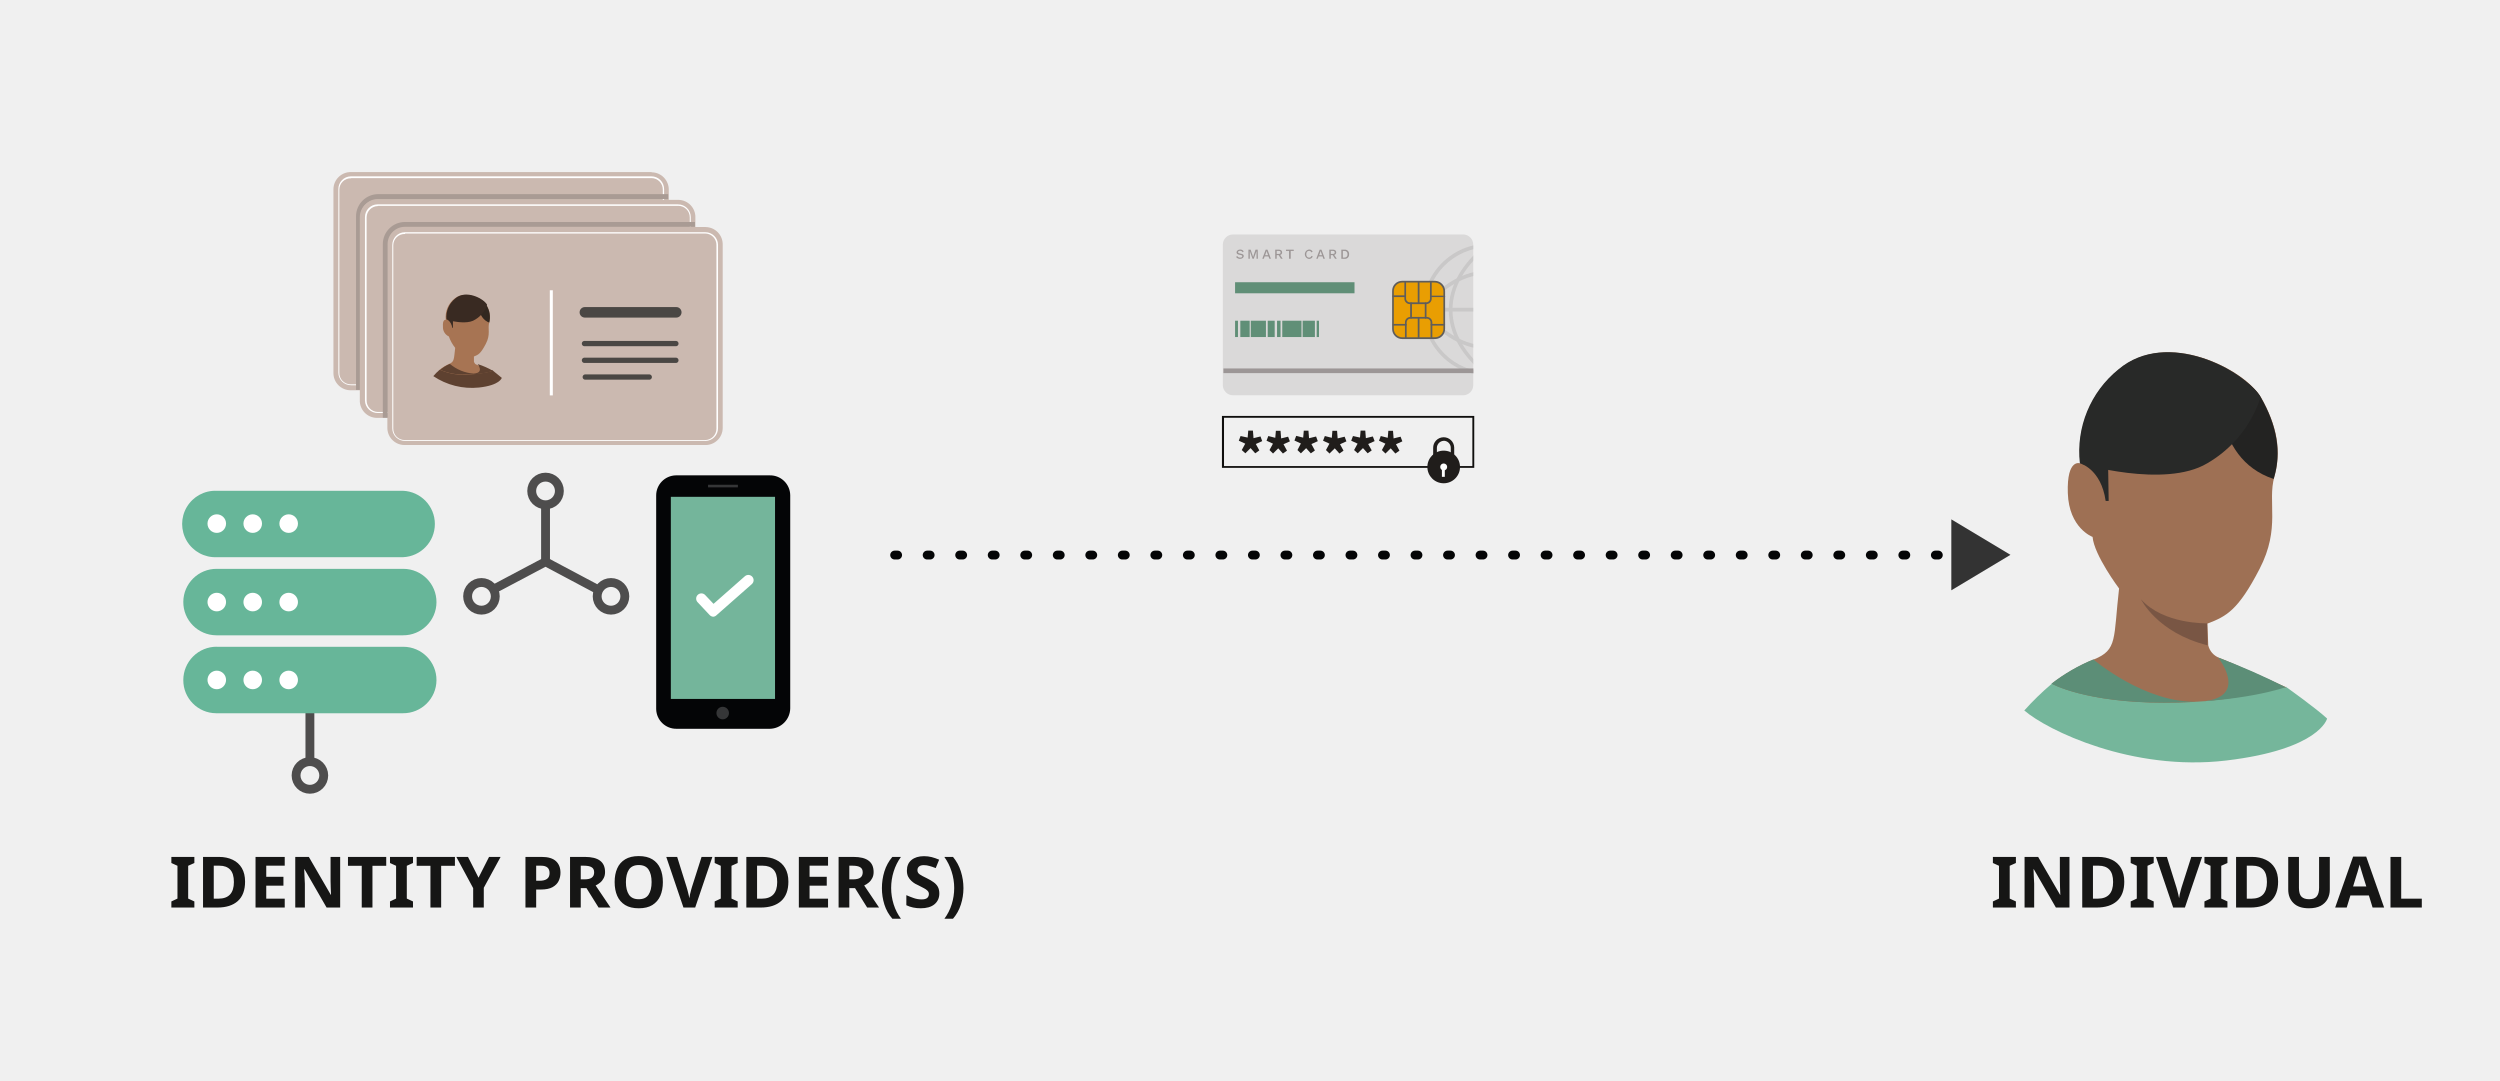
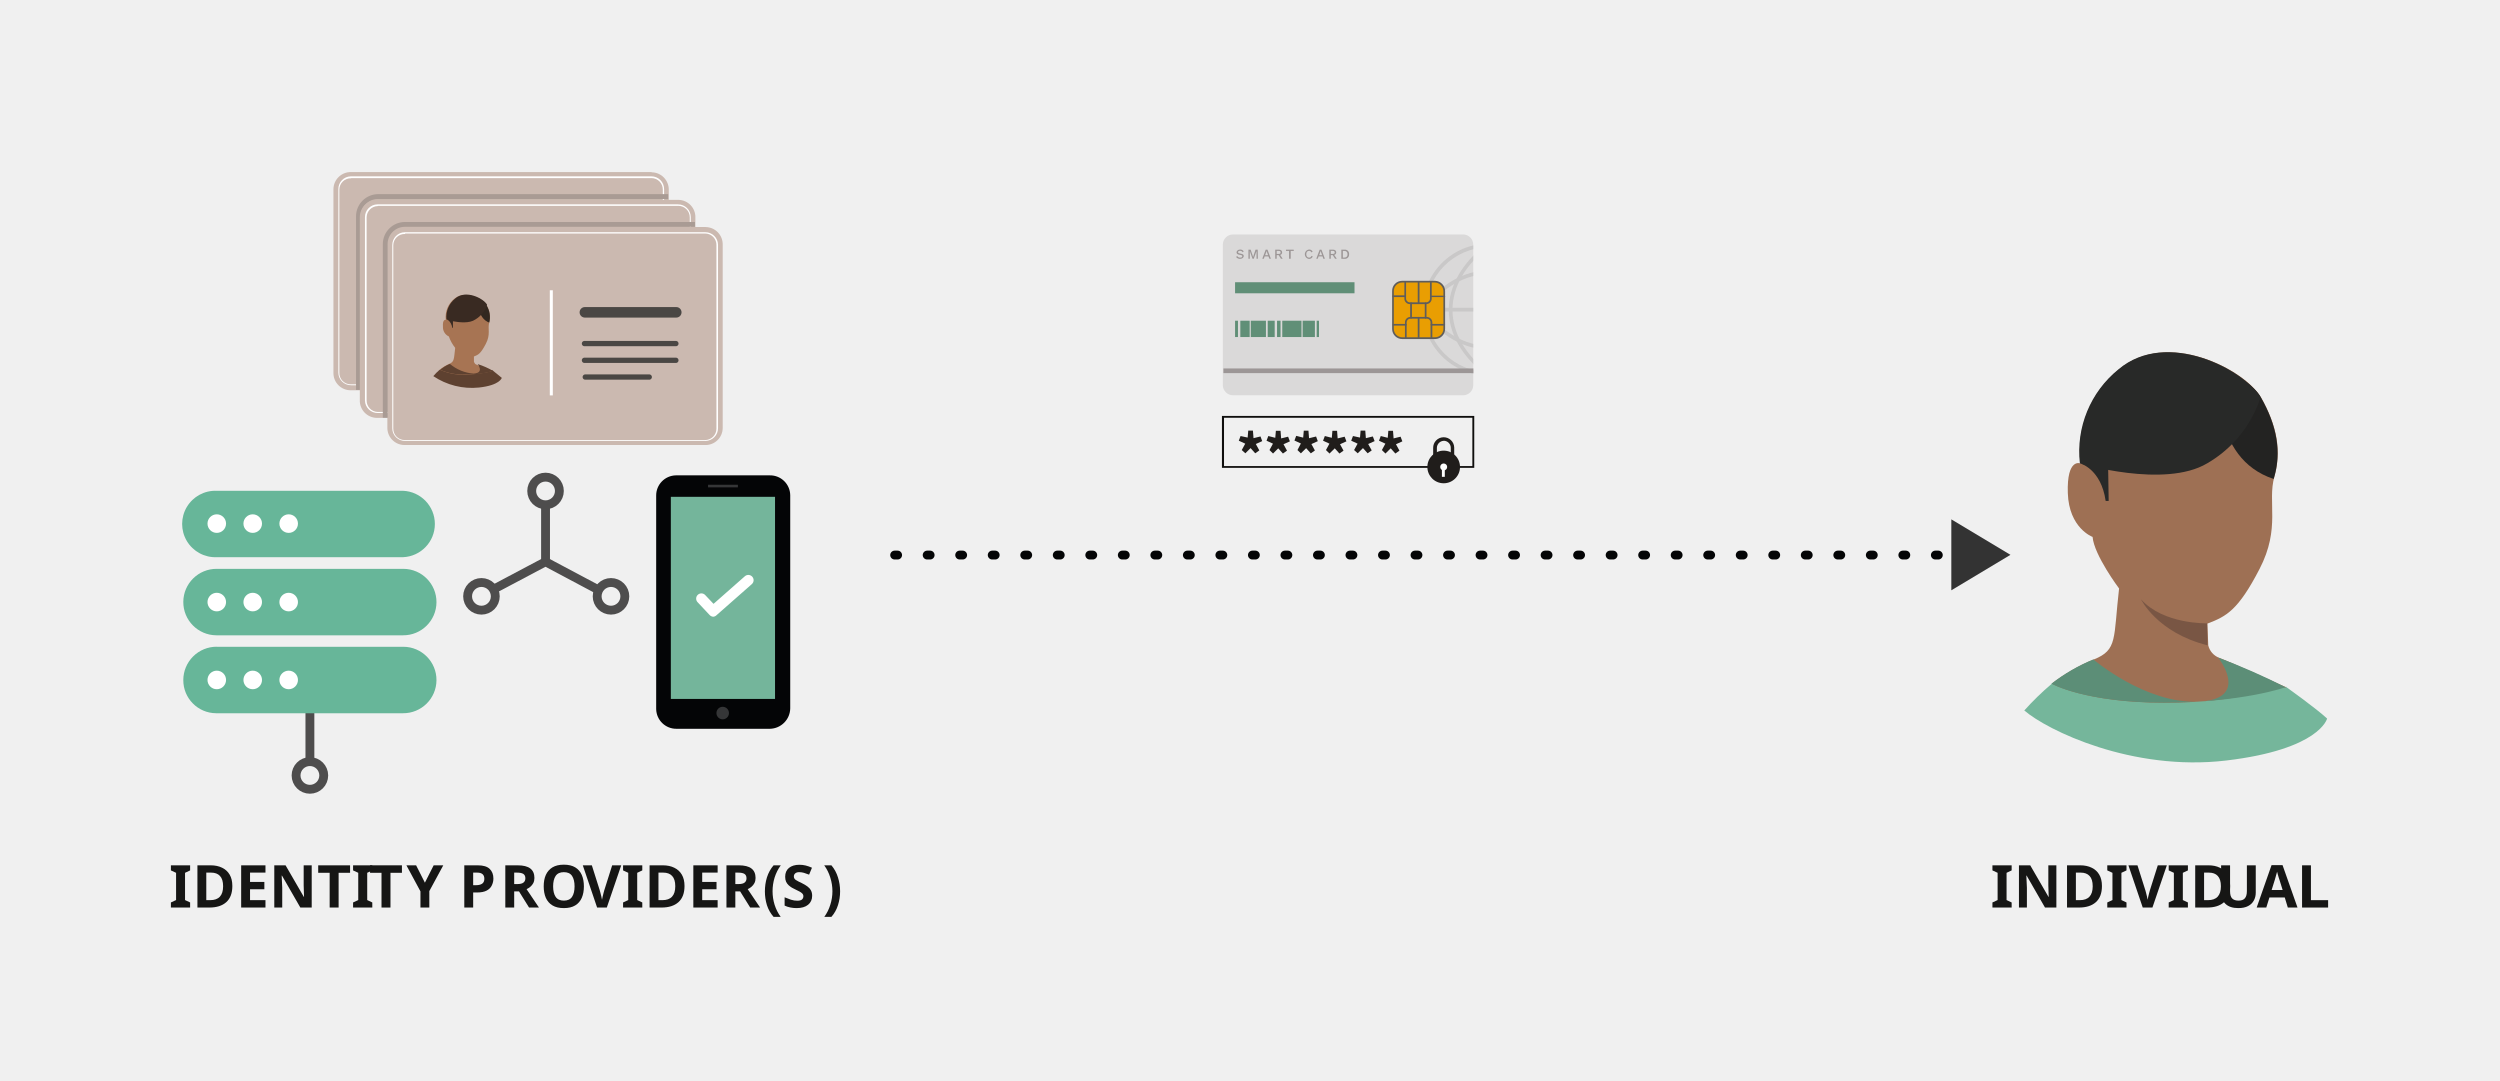
<svg xmlns="http://www.w3.org/2000/svg" width="422.79" height="182.72" viewBox="0 0 422.79 182.72">
  <defs>
    <style>
      .cls-1, .cls-14, .cls-2 {
        fill: none;
      }

      .cls-2 {
        stroke: #040506;
        stroke-miterlimit: 10;
        stroke-dasharray: 0.5 5;
      }

      .cls-14, .cls-2 {
        stroke-linecap: round;
        stroke-width: 1.5px;
      }

      .cls-3 {
        fill: #0f0e0d;
      }

      .cls-4 {
        fill: #201d1b;
      }

      .cls-5 {
        fill: #fff;
      }

      .cls-6 {
        fill: #dad9d9;
      }

      .cls-7 {
        clip-path: url(#clip-path);
      }

      .cls-8 {
        opacity: 0.2;
      }

      .cls-9 {
        fill: #868281;
      }

      .cls-10 {
        fill: #e99e02;
      }

      .cls-11 {
        fill: #5f5d5b;
      }

      .cls-12 {
        fill: #608f77;
      }

      .cls-13 {
        fill: #9c9696;
      }

      .cls-14 {
        stroke: #4e4d4d;
        stroke-linejoin: round;
      }

      .cls-15 {
        fill: #67b699;
      }

      .cls-16 {
        fill: #cbb9b0;
      }

      .cls-17 {
        fill: #a99b94;
      }

      .cls-18 {
        fill: #4a4744;
      }

      .cls-19 {
        fill: #5e4130;
      }

      .cls-20 {
        fill: #a77453;
      }

      .cls-21 {
        clip-path: url(#clip-path-2);
      }

      .cls-22 {
        fill: #32271f;
      }

      .cls-23 {
        fill: #5d5752;
      }

      .cls-24 {
        fill: #392a22;
      }

      .cls-25 {
        fill: #040506;
      }

      .cls-26 {
        fill: #74b59b;
      }

      .cls-27 {
        fill: #353637;
      }

      .cls-28, .cls-29 {
        isolation: isolate;
      }

      .cls-29 {
-         font-size: 12px;
+         font-size: 10px;
        fill: #161615;
        font-family: WorkSans-Bold, Work Sans;
        font-weight: 700;
      }

      .cls-30 {
        letter-spacing: -0.02em;
      }

      .cls-31 {
        letter-spacing: -0.03em;
      }

      .cls-32 {
        letter-spacing: -0.01em;
      }

      .cls-33 {
        letter-spacing: -0.02em;
      }

      .cls-34 {
        letter-spacing: -0.01em;
      }

      .cls-35 {
        letter-spacing: 0em;
      }

      .cls-36 {
        fill: #75b69b;
      }

      .cls-37 {
        fill: #9e7054;
      }

      .cls-38 {
        fill: #795644;
      }

      .cls-39 {
        fill: #282928;
      }

      .cls-40 {
        fill: #5c8e77;
      }

      .cls-41 {
        fill: url(#linear-gradient);
      }

      .cls-42 {
        fill: url(#linear-gradient-2);
      }

      .cls-43 {
        fill: #232322;
      }

      .cls-44 {
        letter-spacing: -0.02em;
      }

      .cls-45 {
        letter-spacing: -0.02em;
      }

      .cls-46 {
        fill: #333;
      }
    </style>
    <clipPath id="clip-path">
      <rect class="cls-1" x="206.8" y="39.65" width="42.37" height="27.19" rx="1.67" />
    </clipPath>
    <clipPath id="clip-path-2">
      <path class="cls-1" d="M80.91,50.37s-.48,3.48,2,4.25l1-.19-.19-4.06Z" />
    </clipPath>
    <linearGradient id="linear-gradient" x1="-3821.88" y1="449.61" x2="-3822.45" y2="450.07" gradientTransform="matrix(10.39, 0, 0, -12.91, 40050.21, 5870.73)" gradientUnits="userSpaceOnUse">
      <stop offset="0" stop-color="#9e7054" />
      <stop offset="0.34" stop-color="#986b52" />
      <stop offset="0.78" stop-color="#86604a" />
      <stop offset="1" stop-color="#795644" />
    </linearGradient>
    <linearGradient id="linear-gradient-2" x1="-3836.46" y1="480.07" x2="-3836.65" y2="480.93" gradientTransform="matrix(10.81, 0, 0, -6.45, 41828.96, 3128.49)" gradientUnits="userSpaceOnUse">
      <stop offset="0" stop-color="#9e7054" />
      <stop offset="0.35" stop-color="#9a6d52" />
      <stop offset="0.68" stop-color="#8d654d" />
      <stop offset="1" stop-color="#795644" />
    </linearGradient>
  </defs>
  <g id="Layer_1" data-name="Layer 1">
    <g>
      <g>
        <line id="Line_40" data-name="Line 40" class="cls-2" x1="333.3" y1="93.87" x2="147.79" y2="93.87" />
        <g id="Group_1419" data-name="Group 1419">
          <g id="Group_1378" data-name="Group 1378">
            <g id="Group_1377" data-name="Group 1377">
              <g id="Group_1372" data-name="Group 1372">
                <g id="Group_1364" data-name="Group 1364">
                  <path id="Path_1212" data-name="Path 1212" class="cls-3" d="M249.32,79.12H206.65V70.34h42.67ZM207,78.82H249V70.65H207Z" />
                </g>
                <g id="Group_1371" data-name="Group 1371">
                  <g id="Group_1365" data-name="Group 1365">
                    <path id="Path_1213" data-name="Path 1213" class="cls-4" d="M210,76.11l.59-1.08-1.09-.5.3-.79L211,74l.1-1.18h.79l.1,1.28,1.18-.29.29.79-1.08.49.59,1.08-.69.49-.79-.88-.88.88Z" />
                  </g>
                  <g id="Group_1366" data-name="Group 1366">
                    <path id="Path_1214" data-name="Path 1214" class="cls-4" d="M214.69,76.11l.59-1.08-1.09-.5.3-.79,1.18.3.1-1.18h.79l.1,1.28,1.18-.29.3.79-1.08.49.59,1.08-.69.49-.79-.88-.88.88Z" />
                  </g>
                  <g id="Group_1367" data-name="Group 1367">
                    <path id="Path_1215" data-name="Path 1215" class="cls-4" d="M219.42,76.11,220,75l-1.09-.5.3-.79,1.18.3.1-1.18h.79l.1,1.28,1.19-.29.29.79-1.08.49.59,1.08-.69.49-.79-.88-.89.88Z" />
                  </g>
                  <g id="Group_1368" data-name="Group 1368">
                    <path id="Path_1216" data-name="Path 1216" class="cls-4" d="M224.24,76.11l.59-1.08-1.08-.5.3-.79,1.18.3.1-1.18h.79l.1,1.28,1.18-.29.3.79-1.08.49.59,1.08-.69.49-.79-.88-.89.88Z" />
                  </g>
                  <g id="Group_1369" data-name="Group 1369">
                    <path id="Path_1217" data-name="Path 1217" class="cls-4" d="M229,76.11l.59-1.08-1.08-.5.3-.79L230,74l.1-1.18h.79l.1,1.28,1.18-.29.3.79-1.09.49.6,1.08-.69.49-.79-.88-.89.88Z" />
                  </g>
                  <g id="Group_1370" data-name="Group 1370">
                    <path id="Path_1218" data-name="Path 1218" class="cls-4" d="M233.7,76.11l.59-1.08-1.08-.5.3-.79,1.18.3.1-1.18h.79l.1,1.28,1.18-.29.3.79-1.08.49.59,1.08-.69.49-.79-.88-.89.88Z" />
                  </g>
                </g>
              </g>
              <g id="Group_1373" data-name="Group 1373">
                <circle id="Ellipse_160" data-name="Ellipse 160" class="cls-4" cx="244.15" cy="78.97" r="2.76" />
              </g>
              <g id="Group_1374" data-name="Group 1374">
                <path id="Path_1219" data-name="Path 1219" class="cls-4" d="M244.15,80.55a1.82,1.82,0,0,1-1.78-1.78v-3a1.78,1.78,0,1,1,3.56-.09v3.14A1.83,1.83,0,0,1,244.15,80.55Zm0-6A1.21,1.21,0,0,0,243,75.72v3a1.18,1.18,0,1,0,2.35,0h0v-3a1.2,1.2,0,0,0-1.17-1.18Z" />
              </g>
              <g id="Group_1375" data-name="Group 1375">
                <circle id="Ellipse_161" data-name="Ellipse 161" class="cls-5" cx="244.15" cy="78.97" r="0.59" />
              </g>
              <g id="Group_1376" data-name="Group 1376">
                <rect id="Rectangle_202" data-name="Rectangle 202" class="cls-5" x="243.85" y="79.16" width="0.49" height="1.48" />
              </g>
            </g>
          </g>
          <g id="Group_1418" data-name="Group 1418">
            <g id="Group_1379" data-name="Group 1379">
              <path id="Path_1220" data-name="Path 1220" class="cls-6" d="M208.48,66.85a1.73,1.73,0,0,1-1.68-1.68V41.33a1.73,1.73,0,0,1,1.68-1.68h39a1.72,1.72,0,0,1,1.67,1.68V65.17a1.72,1.72,0,0,1-1.67,1.68Z" />
            </g>
            <g id="Group_1393" data-name="Group 1393">
              <g id="Group_1392" data-name="Group 1392">
                <g id="Group_1391" data-name="Group 1391">
                  <g id="Group_1390" data-name="Group 1390">
                    <g class="cls-7">
                      <g id="Group_1389" data-name="Group 1389">
                        <g id="Group_1388" data-name="Group 1388" class="cls-8">
                          <g id="Group_1380" data-name="Group 1380">
                            <path id="Path_1221" data-name="Path 1221" class="cls-9" d="M251.73,63.51a11.15,11.15,0,1,1,11.15-11.15A11.15,11.15,0,0,1,251.73,63.51Zm0-21.67a10.53,10.53,0,1,0,10.53,10.52,10.52,10.52,0,0,0-10.53-10.52Z" />
                          </g>
                          <g id="Group_1381" data-name="Group 1381">
                            <path id="Path_1222" data-name="Path 1222" class="cls-9" d="M251.73,63.61a.31.31,0,0,1-.31-.31h0V41.52a.31.31,0,0,1,.31-.31.32.32,0,0,1,.31.31V63.3A.31.31,0,0,1,251.73,63.61Z" />
                          </g>
                          <g id="Group_1386" data-name="Group 1386">
                            <g id="Group_1382" data-name="Group 1382">
                              <path id="Path_1223" data-name="Path 1223" class="cls-9" d="M251.53,63.51a.28.28,0,0,1-.18-.06c-4.07-3.05-6.32-7-6.34-11s2.24-8,6.33-11.16a.31.31,0,0,1,.38.5c-3.94,3-6.1,6.79-6.08,10.66S247.81,60,251.72,63a.3.3,0,0,1,.06.43.31.31,0,0,1-.25.13Z" />
                            </g>
                            <g id="Group_1383" data-name="Group 1383">
                              <path id="Path_1224" data-name="Path 1224" class="cls-9" d="M251.83,63.51a.31.31,0,0,1-.18-.56c3.9-2.93,6.06-6.66,6.08-10.51s-2.15-7.67-6.09-10.67a.31.31,0,1,1,.38-.5c4.1,3.12,6.35,7.09,6.33,11.17s-2.26,8-6.33,11A.31.31,0,0,1,251.83,63.51Z" />
                            </g>
                            <g id="Group_1384" data-name="Group 1384">
                              <path id="Path_1225" data-name="Path 1225" class="cls-9" d="M251.67,59.08c-4.06,0-8-2.25-11.12-6.33a.31.31,0,0,1,.06-.44.32.32,0,0,1,.44.06h0c3,3.93,6.76,6.09,10.63,6.09h0c3.84,0,7.58-2.18,10.51-6.09a.32.32,0,0,1,.44-.06.33.33,0,0,1,.06.44c-3.05,4.07-7,6.31-11,6.33Z" />
                            </g>
                            <g id="Group_1385" data-name="Group 1385">
                              <path id="Path_1226" data-name="Path 1226" class="cls-9" d="M262.47,52.58a.33.33,0,0,1-.25-.13c-2.93-3.91-6.66-6.07-10.51-6.08h0c-3.86,0-7.63,2.16-10.63,6.08a.31.31,0,0,1-.43.07.32.32,0,0,1-.07-.44c3.13-4.1,7.09-6.35,11.17-6.33s8,2.26,11,6.33a.3.3,0,0,1-.06.43.26.26,0,0,1-.19.07Z" />
                            </g>
                          </g>
                          <g id="Group_1387" data-name="Group 1387">
                            <path id="Path_1227" data-name="Path 1227" class="cls-9" d="M262.57,52.68H240.9a.31.31,0,0,1-.3-.33.32.32,0,0,1,.3-.3h21.67a.32.32,0,0,1,0,.63Z" />
                          </g>
                        </g>
                      </g>
                    </g>
                  </g>
                </g>
              </g>
            </g>
            <g id="Group_1405" data-name="Group 1405">
              <g id="Group_1394" data-name="Group 1394">
                <path id="Path_1228" data-name="Path 1228" class="cls-10" d="M244.25,49.21v6.4a1.56,1.56,0,0,1-1.54,1.58h-5.56a1.57,1.57,0,0,1-1.58-1.54V49.21a1.56,1.56,0,0,1,1.54-1.58h5.56A1.64,1.64,0,0,1,244.25,49.21Z" />
                <path id="Path_1229" data-name="Path 1229" class="cls-11" d="M242.67,57.34h-5.52a1.71,1.71,0,0,1-1.72-1.69V49.21a1.69,1.69,0,0,1,1.68-1.72h5.58a1.75,1.75,0,0,1,1.7,1.72v6.4a1.71,1.71,0,0,1-1.68,1.73Zm-5.52-9.56a1.42,1.42,0,0,0-1.43,1.4v6.43a1.42,1.42,0,0,0,1.4,1.43h5.55a1.42,1.42,0,0,0,1.43-1.4V49.21a1.49,1.49,0,0,0-1.44-1.43Z" />
              </g>
              <g id="Group_1395" data-name="Group 1395">
                <path id="Path_1230" data-name="Path 1230" class="cls-11" d="M241.19,51.43h-2.76a.93.93,0,0,1-.93-.92V47.73a.14.14,0,0,1,.14-.14.14.14,0,0,1,.15.14h0v2.76a.63.63,0,0,0,.62.64h2.78a.63.63,0,0,0,.64-.61V47.73a.15.15,0,1,1,.3,0h0v2.76a.93.93,0,0,1-.92.94Z" />
              </g>
              <g id="Group_1396" data-name="Group 1396">
                <path id="Path_1231" data-name="Path 1231" class="cls-11" d="M242.08,57.33a.15.15,0,0,1-.15-.15h0V54.53a.63.63,0,0,0-.61-.64h-2.79a.63.63,0,0,0-.64.61v2.69a.14.14,0,0,1-.15.14.14.14,0,0,1-.14-.14V54.53a.91.91,0,0,1,.91-.93h2.78a.93.93,0,0,1,.94.92h0v2.66A.15.15,0,0,1,242.08,57.33Z" />
              </g>
              <g id="Group_1397" data-name="Group 1397">
                <path id="Path_1232" data-name="Path 1232" class="cls-11" d="M238.63,53.89a.15.15,0,0,1-.15-.15h0V51.28a.15.15,0,0,1,.3,0v2.46a.15.15,0,0,1-.15.15Z" />
              </g>
              <g id="Group_1398" data-name="Group 1398">
                <path id="Path_1233" data-name="Path 1233" class="cls-11" d="M241.09,53.89a.15.15,0,0,1-.14-.15h0V51.28a.15.15,0,0,1,.14-.15.15.15,0,0,1,.15.15v2.46a.15.15,0,0,1-.15.15Z" />
              </g>
              <g id="Group_1399" data-name="Group 1399">
                <path id="Path_1234" data-name="Path 1234" class="cls-11" d="M239.91,57.33a.15.15,0,0,1-.15-.15h0V53.74a.15.15,0,0,1,.3,0v3.45A.15.15,0,0,1,239.91,57.33Z" />
              </g>
              <g id="Group_1400" data-name="Group 1400">
                <path id="Path_1235" data-name="Path 1235" class="cls-11" d="M239.91,51.43a.15.15,0,0,1-.15-.15h0V47.73a.15.15,0,0,1,.3,0v3.55a.15.15,0,0,1-.15.15Z" />
              </g>
              <g id="Group_1401" data-name="Group 1401">
                <path id="Path_1236" data-name="Path 1236" class="cls-11" d="M237.74,55.07h-2.07a.14.14,0,0,1-.14-.15.14.14,0,0,1,.14-.14h2.07a.15.15,0,0,1,.15.14A.15.15,0,0,1,237.74,55.07Z" />
              </g>
              <g id="Group_1402" data-name="Group 1402">
                <path id="Path_1237" data-name="Path 1237" class="cls-11" d="M244.25,55.07h-2.16a.14.14,0,0,1-.15-.15.14.14,0,0,1,.15-.14h2.16a.14.14,0,0,1,.14.14A.14.14,0,0,1,244.25,55.07Z" />
              </g>
              <g id="Group_1403" data-name="Group 1403">
                <path id="Path_1238" data-name="Path 1238" class="cls-11" d="M244.25,50.24H242a.15.15,0,0,1-.15-.14A.15.15,0,0,1,242,50h2.27a.15.15,0,0,1,.14.15A.14.14,0,0,1,244.25,50.24Z" />
              </g>
              <g id="Group_1404" data-name="Group 1404">
                <path id="Path_1239" data-name="Path 1239" class="cls-11" d="M237.63,50.24h-2a.15.15,0,0,1-.15-.14.15.15,0,0,1,.15-.15h2a.15.15,0,0,1,.15.15A.15.15,0,0,1,237.63,50.24Z" />
              </g>
            </g>
            <g id="Group_1406" data-name="Group 1406">
              <rect id="Rectangle_204" data-name="Rectangle 204" class="cls-12" x="208.87" y="47.73" width="20.2" height="1.87" />
            </g>
            <g id="Group_1415" data-name="Group 1415">
              <g id="Group_1407" data-name="Group 1407">
                <rect id="Rectangle_205" data-name="Rectangle 205" class="cls-12" x="208.87" y="54.24" width="0.49" height="2.76" />
              </g>
              <g id="Group_1408" data-name="Group 1408">
                <rect id="Rectangle_206" data-name="Rectangle 206" class="cls-12" x="209.76" y="54.24" width="1.58" height="2.76" />
              </g>
              <g id="Group_1409" data-name="Group 1409">
                <rect id="Rectangle_207" data-name="Rectangle 207" class="cls-12" x="211.53" y="54.24" width="2.56" height="2.76" />
              </g>
              <g id="Group_1410" data-name="Group 1410">
                <rect id="Rectangle_208" data-name="Rectangle 208" class="cls-12" x="214.39" y="54.24" width="1.18" height="2.76" />
              </g>
              <g id="Group_1411" data-name="Group 1411">
                <rect id="Rectangle_209" data-name="Rectangle 209" class="cls-12" x="215.97" y="54.24" width="0.59" height="2.76" />
              </g>
              <g id="Group_1412" data-name="Group 1412">
                <rect id="Rectangle_210" data-name="Rectangle 210" class="cls-12" x="216.85" y="54.24" width="3.25" height="2.76" />
              </g>
              <g id="Group_1413" data-name="Group 1413">
                <rect id="Rectangle_211" data-name="Rectangle 211" class="cls-12" x="220.3" y="54.24" width="2.07" height="2.76" />
              </g>
              <g id="Group_1414" data-name="Group 1414">
                <rect id="Rectangle_212" data-name="Rectangle 212" class="cls-12" x="222.67" y="54.24" width="0.39" height="2.76" />
              </g>
            </g>
            <g id="Group_1416" data-name="Group 1416">
              <rect id="Rectangle_213" data-name="Rectangle 213" class="cls-13" x="206.9" y="62.31" width="42.27" height="0.79" />
            </g>
            <g id="Group_1417" data-name="Group 1417">
              <path id="Path_1240" data-name="Path 1240" class="cls-13" d="M210.33,42.51l-.17.16a.51.51,0,0,0-.46-.26c-.22,0-.32.1-.32.23s.05.16.24.21l.31.07c.3.06.41.2.41.4s-.25.46-.61.46a.8.8,0,0,1-.68-.32l.17-.17a.57.57,0,0,0,.52.28c.21,0,.34-.08.34-.23s-.05-.16-.21-.2l-.34-.07c-.28-.06-.41-.2-.41-.4s.22-.47.6-.47A.68.68,0,0,1,210.33,42.51Z" />
              <path id="Path_1241" data-name="Path 1241" class="cls-13" d="M212.73,43.76h-.23v-.89l0-.42h0l-.47,1.31h-.21l-.46-1.31h0v1.31h-.23V42.22h.37l.31.89.11.37h0l.11-.37.3-.89h.37Z" />
              <path id="Path_1242" data-name="Path 1242" class="cls-13" d="M214.52,43.36h-.65l-.14.4h-.26l.58-1.54h.3l.58,1.54h-.26Zm-.07-.2-.18-.5-.07-.22h0l-.06.22-.19.5Z" />
              <path id="Path_1243" data-name="Path 1243" class="cls-13" d="M216.63,43.76l-.39-.61h-.33v.61h-.25V42.22h.63c.33,0,.54.18.54.46a.42.42,0,0,1-.33.43l.42.65Zm-.72-.82h.36c.2,0,.3-.08.3-.25s-.1-.26-.3-.26h-.36Z" />
              <path id="Path_1244" data-name="Path 1244" class="cls-13" d="M218.81,42.44h-.53v1.32H218V42.44h-.52v-.22h1.3Z" />
              <path id="Path_1245" data-name="Path 1245" class="cls-13" d="M221.38,43.79a.8.8,0,0,1,0-1.59.61.61,0,0,1,.61.38l-.23.1a.36.36,0,0,0-.37-.26c-.29,0-.48.21-.48.57s.18.58.47.58a.39.39,0,0,0,.4-.29l.23.08A.64.64,0,0,1,221.38,43.79Z" />
              <path id="Path_1246" data-name="Path 1246" class="cls-13" d="M223.67,43.36H223l-.15.4h-.25l.58-1.54h.3l.58,1.54h-.27Zm-.08-.2-.18-.5-.07-.22h0l-.07.22-.18.5Z" />
              <path id="Path_1247" data-name="Path 1247" class="cls-13" d="M225.78,43.76l-.39-.61h-.33v.61h-.25V42.22h.63c.33,0,.54.18.54.46a.42.42,0,0,1-.34.43l.43.65Zm-.72-.82h.36c.2,0,.3-.08.3-.25s-.1-.26-.3-.26h-.36Z" />
              <path id="Path_1248" data-name="Path 1248" class="cls-13" d="M228.15,43a.7.7,0,0,1-.62.77.33.33,0,0,1-.14,0h-.55V42.22h.55a.7.7,0,0,1,.76.63A.33.33,0,0,1,228.15,43Zm-.26,0c0-.35-.18-.56-.5-.56h-.29v1.12h.29C227.71,43.55,227.89,43.35,227.89,43Z" />
            </g>
          </g>
        </g>
      </g>
      <g id="Group_2831" data-name="Group 2831">
        <g id="Group_1363" data-name="Group 1363">
          <g id="Group_1329" data-name="Group 1329">
            <line id="Line_37" data-name="Line 37" class="cls-14" x1="52.41" y1="119.48" x2="52.41" y2="128.09" />
            <circle id="Ellipse_146" data-name="Ellipse 146" class="cls-14" cx="52.41" cy="131.14" r="2.34" />
            <g id="Group_1326" data-name="Group 1326">
              <path id="Path_1186" data-name="Path 1186" class="cls-15" d="M36.66,83a5.62,5.62,0,1,0,0,11.23H68.16a5.62,5.62,0,0,0,0-11.23Z" />
              <circle id="Ellipse_147" data-name="Ellipse 147" class="cls-5" cx="36.66" cy="88.55" r="1.57" />
              <circle id="Ellipse_148" data-name="Ellipse 148" class="cls-5" cx="42.74" cy="88.55" r="1.57" />
              <circle id="Ellipse_149" data-name="Ellipse 149" class="cls-5" cx="48.82" cy="88.55" r="1.57" />
            </g>
            <g id="Group_1327" data-name="Group 1327">
              <path id="Path_1187" data-name="Path 1187" class="cls-15" d="M36.66,96.2a5.62,5.62,0,0,0-.08,11.24H68.16a5.62,5.62,0,0,0,.07-11.24H36.66Z" />
              <circle id="Ellipse_150" data-name="Ellipse 150" class="cls-5" cx="36.66" cy="101.82" r="1.57" />
              <circle id="Ellipse_151" data-name="Ellipse 151" class="cls-5" cx="42.74" cy="101.82" r="1.57" />
              <circle id="Ellipse_152" data-name="Ellipse 152" class="cls-5" cx="48.82" cy="101.82" r="1.57" />
            </g>
            <g id="Group_1328" data-name="Group 1328">
              <path id="Path_1188" data-name="Path 1188" class="cls-15" d="M36.66,109.37A5.64,5.64,0,0,0,31,115a5.58,5.58,0,0,0,5.54,5.62H68.16a5.62,5.62,0,0,0,.07-11.24H36.66Z" />
              <circle id="Ellipse_153" data-name="Ellipse 153" class="cls-5" cx="36.66" cy="114.99" r="1.57" />
              <circle id="Ellipse_154" data-name="Ellipse 154" class="cls-5" cx="42.74" cy="114.99" r="1.57" />
              <circle id="Ellipse_155" data-name="Ellipse 155" class="cls-5" cx="48.82" cy="114.99" r="1.57" />
            </g>
          </g>
          <g id="Group_1355" data-name="Group 1355">
            <g id="Group_1330" data-name="Group 1330">
              <path id="Path_1189" data-name="Path 1189" class="cls-16" d="M110.14,29.1H59.39a2.92,2.92,0,0,0-3,2.87.17.17,0,0,0,0,.1V63a2.9,2.9,0,0,0,2.86,3h50.85a2.9,2.9,0,0,0,3-2.86v-31a2.92,2.92,0,0,0-2.86-3Z" />
            </g>
            <g id="Group_1331" data-name="Group 1331">
              <path id="Path_1190" data-name="Path 1190" class="cls-5" d="M110.14,65.15H59.39A2.14,2.14,0,0,1,57.22,63v-31a2.15,2.15,0,0,1,2.12-2.18h50.8A2.15,2.15,0,0,1,112.31,32V63a2.14,2.14,0,0,1-2.12,2.17Zm-50.75-35a1.92,1.92,0,0,0-2,1.91V63a1.92,1.92,0,0,0,1.91,2h50.79a1.93,1.93,0,0,0,2-1.91V32.07a1.92,1.92,0,0,0-1.91-1.95H59.39Z" />
            </g>
            <path id="Path_1191" data-name="Path 1191" class="cls-17" d="M61,65.94V36.66a2.91,2.91,0,0,1,2.87-3H113v-.83h-49a3.76,3.76,0,0,0-3.79,3.71V65.94Z" />
            <g id="Group_1332" data-name="Group 1332">
              <path id="Path_1192" data-name="Path 1192" class="cls-16" d="M114.6,33.8H63.85a2.92,2.92,0,0,0-3,2.87v31a2.91,2.91,0,0,0,2.86,3H114.6a2.91,2.91,0,0,0,3-2.87v-31a2.91,2.91,0,0,0-2.86-3Z" />
            </g>
            <g id="Group_1333" data-name="Group 1333">
              <path id="Path_1193" data-name="Path 1193" class="cls-5" d="M114.65,69.85H63.9a2.16,2.16,0,0,1-2.18-2.12v-31a2.15,2.15,0,0,1,2.13-2.17h50.8a2.15,2.15,0,0,1,2.17,2.13v31a2.15,2.15,0,0,1-2.13,2.17Zm-50.75-35A1.93,1.93,0,0,0,62,36.72v31a1.93,1.93,0,0,0,1.9,1.95h50.8a1.94,1.94,0,0,0,1.95-1.91v-31a1.94,1.94,0,0,0-1.91-1.95H63.9Z" />
            </g>
            <g id="Group_1334" data-name="Group 1334">
              <path id="Path_1194" data-name="Path 1194" class="cls-16" d="M119.26,38.39H68.51a2.92,2.92,0,0,0-3,2.87v31a2.9,2.9,0,0,0,2.86,3h50.85a2.9,2.9,0,0,0,3-2.86v-31a2.92,2.92,0,0,0-2.86-3Z" />
            </g>
            <g id="Group_1335" data-name="Group 1335">
              <rect id="Rectangle_199" data-name="Rectangle 199" class="cls-5" x="92.98" y="49.09" width="0.51" height="17.78" />
            </g>
            <g id="Group_1341" data-name="Group 1341">
              <g id="Group_1337" data-name="Group 1337">
                <path id="Path_1195" data-name="Path 1195" class="cls-18" d="M114.37,58.55H98.91a.45.45,0,1,1,0-.89h15.46a.45.45,0,0,1,0,.89Z" />
              </g>
              <g id="Group_1338" data-name="Group 1338">
                <path id="Path_1196" data-name="Path 1196" class="cls-18" d="M114.37,53.71H98.91a.89.89,0,0,1,0-1.78h15.46a.89.89,0,0,1,0,1.78Z" />
              </g>
              <g id="Group_1339" data-name="Group 1339">
                <path id="Path_1197" data-name="Path 1197" class="cls-18" d="M114.37,61.38H98.91a.45.45,0,1,1,0-.89h15.46a.45.45,0,0,1,0,.89Z" />
              </g>
              <g id="Group_1340" data-name="Group 1340">
                <path id="Path_1198" data-name="Path 1198" class="cls-18" d="M109.73,64.21H98.91a.45.45,0,0,1,0-.89h10.82a.45.45,0,1,1,0,.89S109.75,64.22,109.73,64.21Z" />
              </g>
            </g>
            <g id="Group_1342" data-name="Group 1342">
              <path id="Path_1199" data-name="Path 1199" class="cls-5" d="M119.26,74.57H68.51a2.14,2.14,0,0,1-2.17-2.12v-31a2.16,2.16,0,0,1,2.13-2.18h50.79a2.15,2.15,0,0,1,2.17,2.13v31a2.15,2.15,0,0,1-2.13,2.17Zm-50.75-35a1.92,1.92,0,0,0-2,1.9v31a1.92,1.92,0,0,0,1.91,1.95h50.79a1.92,1.92,0,0,0,1.95-1.91V41.49a1.92,1.92,0,0,0-1.91-2H68.51Z" />
            </g>
            <g id="Group_1354" data-name="Group 1354">
              <g id="Group_1343" data-name="Group 1343">
                <path id="Path_1200" data-name="Path 1200" class="cls-19" d="M74.34,62.54a8.93,8.93,0,0,0-1.06,1.07A11.68,11.68,0,0,0,81,65.54c3.57-.39,3.86-1.64,3.86-1.64l-1.55-1.26" />
              </g>
              <g id="Group_1344" data-name="Group 1344">
                <path id="Path_1201" data-name="Path 1201" class="cls-20" d="M74.34,62.54a6.59,6.59,0,0,1,1.64-1c.87-.39.77-.78,1-2.71a6.52,6.52,0,0,1-1.07-1.93,1.71,1.71,0,0,1-1-1.64c-.1-1.35.48-1.16.48-1.16a4,4,0,0,1,1.45-3.58c1.84-1.54,4.83,0,5.41,1.07a3.75,3.75,0,0,1,.48,3c-.29,1,.29,1.93-.58,3.58s-1.25,1.83-2,2.12v.87s.1.39.38.48,2.61,1.16,2.61,1.16a22.66,22.66,0,0,1-4.64.58,9.58,9.58,0,0,1-4.15-.87" />
              </g>
              <g id="Group_1351" data-name="Group 1351">
                <g id="Group_1347" data-name="Group 1347">
                  <g class="cls-21">
                    <g id="Group_1346" data-name="Group 1346">
                      <g id="Group_1345" data-name="Group 1345">
                        <path id="Path_1202" data-name="Path 1202" class="cls-22" d="M74.34,62.54a6.59,6.59,0,0,1,1.64-1c.87-.39.77-.78,1-2.71a6.52,6.52,0,0,1-1.07-1.93,1.71,1.71,0,0,1-1-1.64c-.1-1.35.48-1.16.48-1.16a4,4,0,0,1,1.45-3.58c1.84-1.54,4.83,0,5.41,1.07a3.75,3.75,0,0,1,.48,3c-.29,1,.29,1.93-.58,3.58s-1.25,1.83-2,2.12v.87s.1.39.38.48a10,10,0,0,1,2.61,1.16,15.09,15.09,0,0,1-4.63.58,9.59,9.59,0,0,1-4.16-.87" />
                      </g>
                    </g>
                  </g>
                </g>
                <g id="Group_1350" data-name="Group 1350">
                  <g class="cls-21">
                    <g id="Group_1349" data-name="Group 1349">
                      <g id="Group_1348" data-name="Group 1348">
                        <path id="Path_1204" data-name="Path 1204" class="cls-23" d="M80.43,61.09a3.72,3.72,0,0,1-2.52-1.73,3.82,3.82,0,0,0,2.52,1Z" />
                      </g>
                    </g>
                  </g>
                </g>
              </g>
              <g id="Group_1352" data-name="Group 1352">
                <path id="Path_1206" data-name="Path 1206" class="cls-24" d="M77,50.47A4,4,0,0,0,75.5,54s.77.2,1,1.45h.1V54.33c1.07.2,2.8.39,3.77-.29a4.44,4.44,0,0,0,2-2.51C81.78,50.47,78.78,48.92,77,50.47Z" />
              </g>
              <g id="Group_1353" data-name="Group 1353">
                <path id="Path_1207" data-name="Path 1207" class="cls-19" d="M80.81,61.58a13.23,13.23,0,0,1,2.61,1.16,15.47,15.47,0,0,1-4.64.58,9.36,9.36,0,0,1-4.34-.78,6.42,6.42,0,0,1,1.64-1,7,7,0,0,0,4,1.64c1.93-.1.68-1.64.68-1.64" />
              </g>
            </g>
            <path id="Path_1208" data-name="Path 1208" class="cls-17" d="M65.55,70.64V41.36a2.92,2.92,0,0,1,2.86-3h49.12v-.82h-49a3.75,3.75,0,0,0-3.79,3.71V70.64Z" />
          </g>
          <g id="Group_1361" data-name="Group 1361">
            <g id="Group_1356" data-name="Group 1356">
              <path id="Path_1209" data-name="Path 1209" class="cls-25" d="M130.19,123.25H114.42a3.4,3.4,0,0,1-3.45-3.34V83.84a3.4,3.4,0,0,1,3.34-3.45h15.88a3.4,3.4,0,0,1,3.45,3.34V119.8A3.51,3.51,0,0,1,130.19,123.25Z" />
            </g>
            <g id="Group_1357" data-name="Group 1357">
              <rect id="Rectangle_200" data-name="Rectangle 200" class="cls-26" x="113.45" y="84.02" width="17.62" height="34.18" />
            </g>
            <g id="Group_1358" data-name="Group 1358">
              <circle id="Ellipse_156" data-name="Ellipse 156" class="cls-27" cx="122.22" cy="120.59" r="1.06" />
            </g>
            <g id="Group_1359" data-name="Group 1359">
              <rect id="Rectangle_201" data-name="Rectangle 201" class="cls-27" x="119.74" y="81.98" width="5.05" height="0.44" />
            </g>
            <g id="Group_1360" data-name="Group 1360">
              <path id="Path_1210" data-name="Path 1210" class="cls-5" d="M120.62,104.3A.91.91,0,0,1,120,104l-2-2.13a.88.88,0,0,1,1.23-1.27l0,0,1.44,1.52,5.3-4.67a.89.89,0,0,1,1.25.08.88.88,0,0,1-.07,1.25h0l-5.94,5.23A.9.9,0,0,1,120.62,104.3Z" />
            </g>
          </g>
          <g id="Group_1362" data-name="Group 1362">
            <line id="Line_39" data-name="Line 39" class="cls-14" x1="92.26" y1="85.78" x2="92.26" y2="94.99" />
            <path id="Path_1211" data-name="Path 1211" class="cls-14" d="M100.75,99.52,92.25,95,83.76,99.5" />
            <circle id="Ellipse_157" data-name="Ellipse 157" class="cls-14" cx="81.42" cy="100.85" r="2.34" />
            <circle id="Ellipse_158" data-name="Ellipse 158" class="cls-14" cx="103.33" cy="100.85" r="2.34" />
            <circle id="Ellipse_159" data-name="Ellipse 159" class="cls-14" cx="92.26" cy="83.03" r="2.34" />
          </g>
        </g>
        <g id="IDENTITY_PROVIDER_S_" data-name="IDENTITY PROVIDER S " class="cls-28">
-           <text class="cls-29" transform="translate(28.59 153.48)" xml:space="preserve">IDENTITY PROVIDER(S)</text>
+           <text class="cls-29" transform="translate(28.59 153.48)">IDENTI<tspan class="cls-30" x="33.79" y="0">T</tspan>
+             <tspan class="cls-31" x="40.14" y="0">Y</tspan>
+             <tspan x="46.42" y="0" xml:space="preserve"> P</tspan>
+             <tspan class="cls-32" x="55.96" y="0">R</tspan>
+             <tspan class="cls-33" x="62.78" y="0">O</tspan>
+             <tspan x="69.97" y="0">VIDER</tspan>
+             <tspan class="cls-34" x="100.36" y="0">(S</tspan>
+             <tspan class="cls-35" x="110.5" y="0">)</tspan>
+           </text>
        </g>
      </g>
      <g id="Group_2832" data-name="Group 2832">
        <g id="Group_1420" data-name="Group 1420">
          <path id="Path_1249" data-name="Path 1249" class="cls-36" d="M347,115.62a47.47,47.47,0,0,0-4.66,4.53c3.85,3.34,18.21,10.35,34.11,8.47s17.1-7.1,17.1-7.1c-1.92-1.79-6.93-5.34-6.93-5.34" />
          <path id="Path_1250" data-name="Path 1250" class="cls-37" d="M347,115.62a30.45,30.45,0,0,1,7.1-4.1c4.06-1.62,3.29-3.5,4.27-12,0,0-4.23-5.64-4.48-8.72,0,0-4-1.45-4.19-7.43s2.14-5,2.14-5a17.84,17.84,0,0,1,6.53-15.9c8.17-6.88,21.33.08,24,4.74s3.51,9,2.27,13.38,1.11,8.63-2.52,15.64-5.6,8-8.8,9.23l.13,3.68a3,3,0,0,0,1.83,2.1c1.54.55,11.37,5,11.37,5-3.59,0-7.26,2.6-20.6,2.6S347,115.63,347,115.63" />
          <path id="Path_1251" data-name="Path 1251" class="cls-38" d="M373.32,109.13c-8.55-2.14-11.24-7.78-11.24-7.78,3.8,4.27,11.16,4.06,11.16,4.06Z" />
          <path id="Path_1252" data-name="Path 1252" class="cls-39" d="M351.74,78.35s3.59.9,4.36,6.37h.51L356.52,79Z" />
          <path id="Path_1253" data-name="Path 1253" class="cls-40" d="M375.16,111.22a112.34,112.34,0,0,1,11.37,5s-7.27,2.61-20.6,2.61-19-3.21-19-3.21a30.38,30.38,0,0,1,7.09-4.1s8.8,7.52,17.74,7.14,3.42-7.39,3.42-7.39" />
          <path id="Path_1254" data-name="Path 1254" class="cls-41" d="M384.18,85.41a9.69,9.69,0,0,0-4.36-1.2c-2.27,0-6,0-6,6,0,2.87,1.8,6.88,1.8,6.88" />
          <path id="Path_1255" data-name="Path 1255" class="cls-42" d="M371.44,86.48s-2.82-2.27-5.64-2.27c-3.33,0-5.17,1.11-5.17,2.82a3.85,3.85,0,0,0,3,3.63" />
          <path id="Path_1256" data-name="Path 1256" class="cls-43" d="M375.41,62c-.23,1.67-1.64,15.46,9.1,19,1.4-4.49.57-9-2.18-13.84C381.27,65.33,378.71,63.59,375.41,62Z" />
          <path id="Path_1257" data-name="Path 1257" class="cls-39" d="M351.74,78.35a17.85,17.85,0,0,1,6.54-15.9c8.16-6.88,21.32.09,24,4.75a19.92,19.92,0,0,1-9,11.15c-7.22,4.32-21.58,0-21.58,0" />
        </g>
        <g id="INDIVIDUAL" class="cls-28">
-           <text class="cls-29" transform="translate(336.64 153.48)">INDIVIDUAL</text>
+           <text class="cls-29" transform="translate(336.64 153.48)">INDIVID<tspan class="cls-44" x="38.14" y="0">U</tspan>
+             <tspan x="45" y="0">A</tspan>
+             <tspan class="cls-45" x="51.77" y="0">L</tspan>
+           </text>
        </g>
      </g>
      <path id="Polygon_1" data-name="Polygon 1" class="cls-46" d="M340,93.83l-10,6v-12Z" />
    </g>
    <rect class="cls-1" width="422.79" height="182.72" />
  </g>
</svg>
